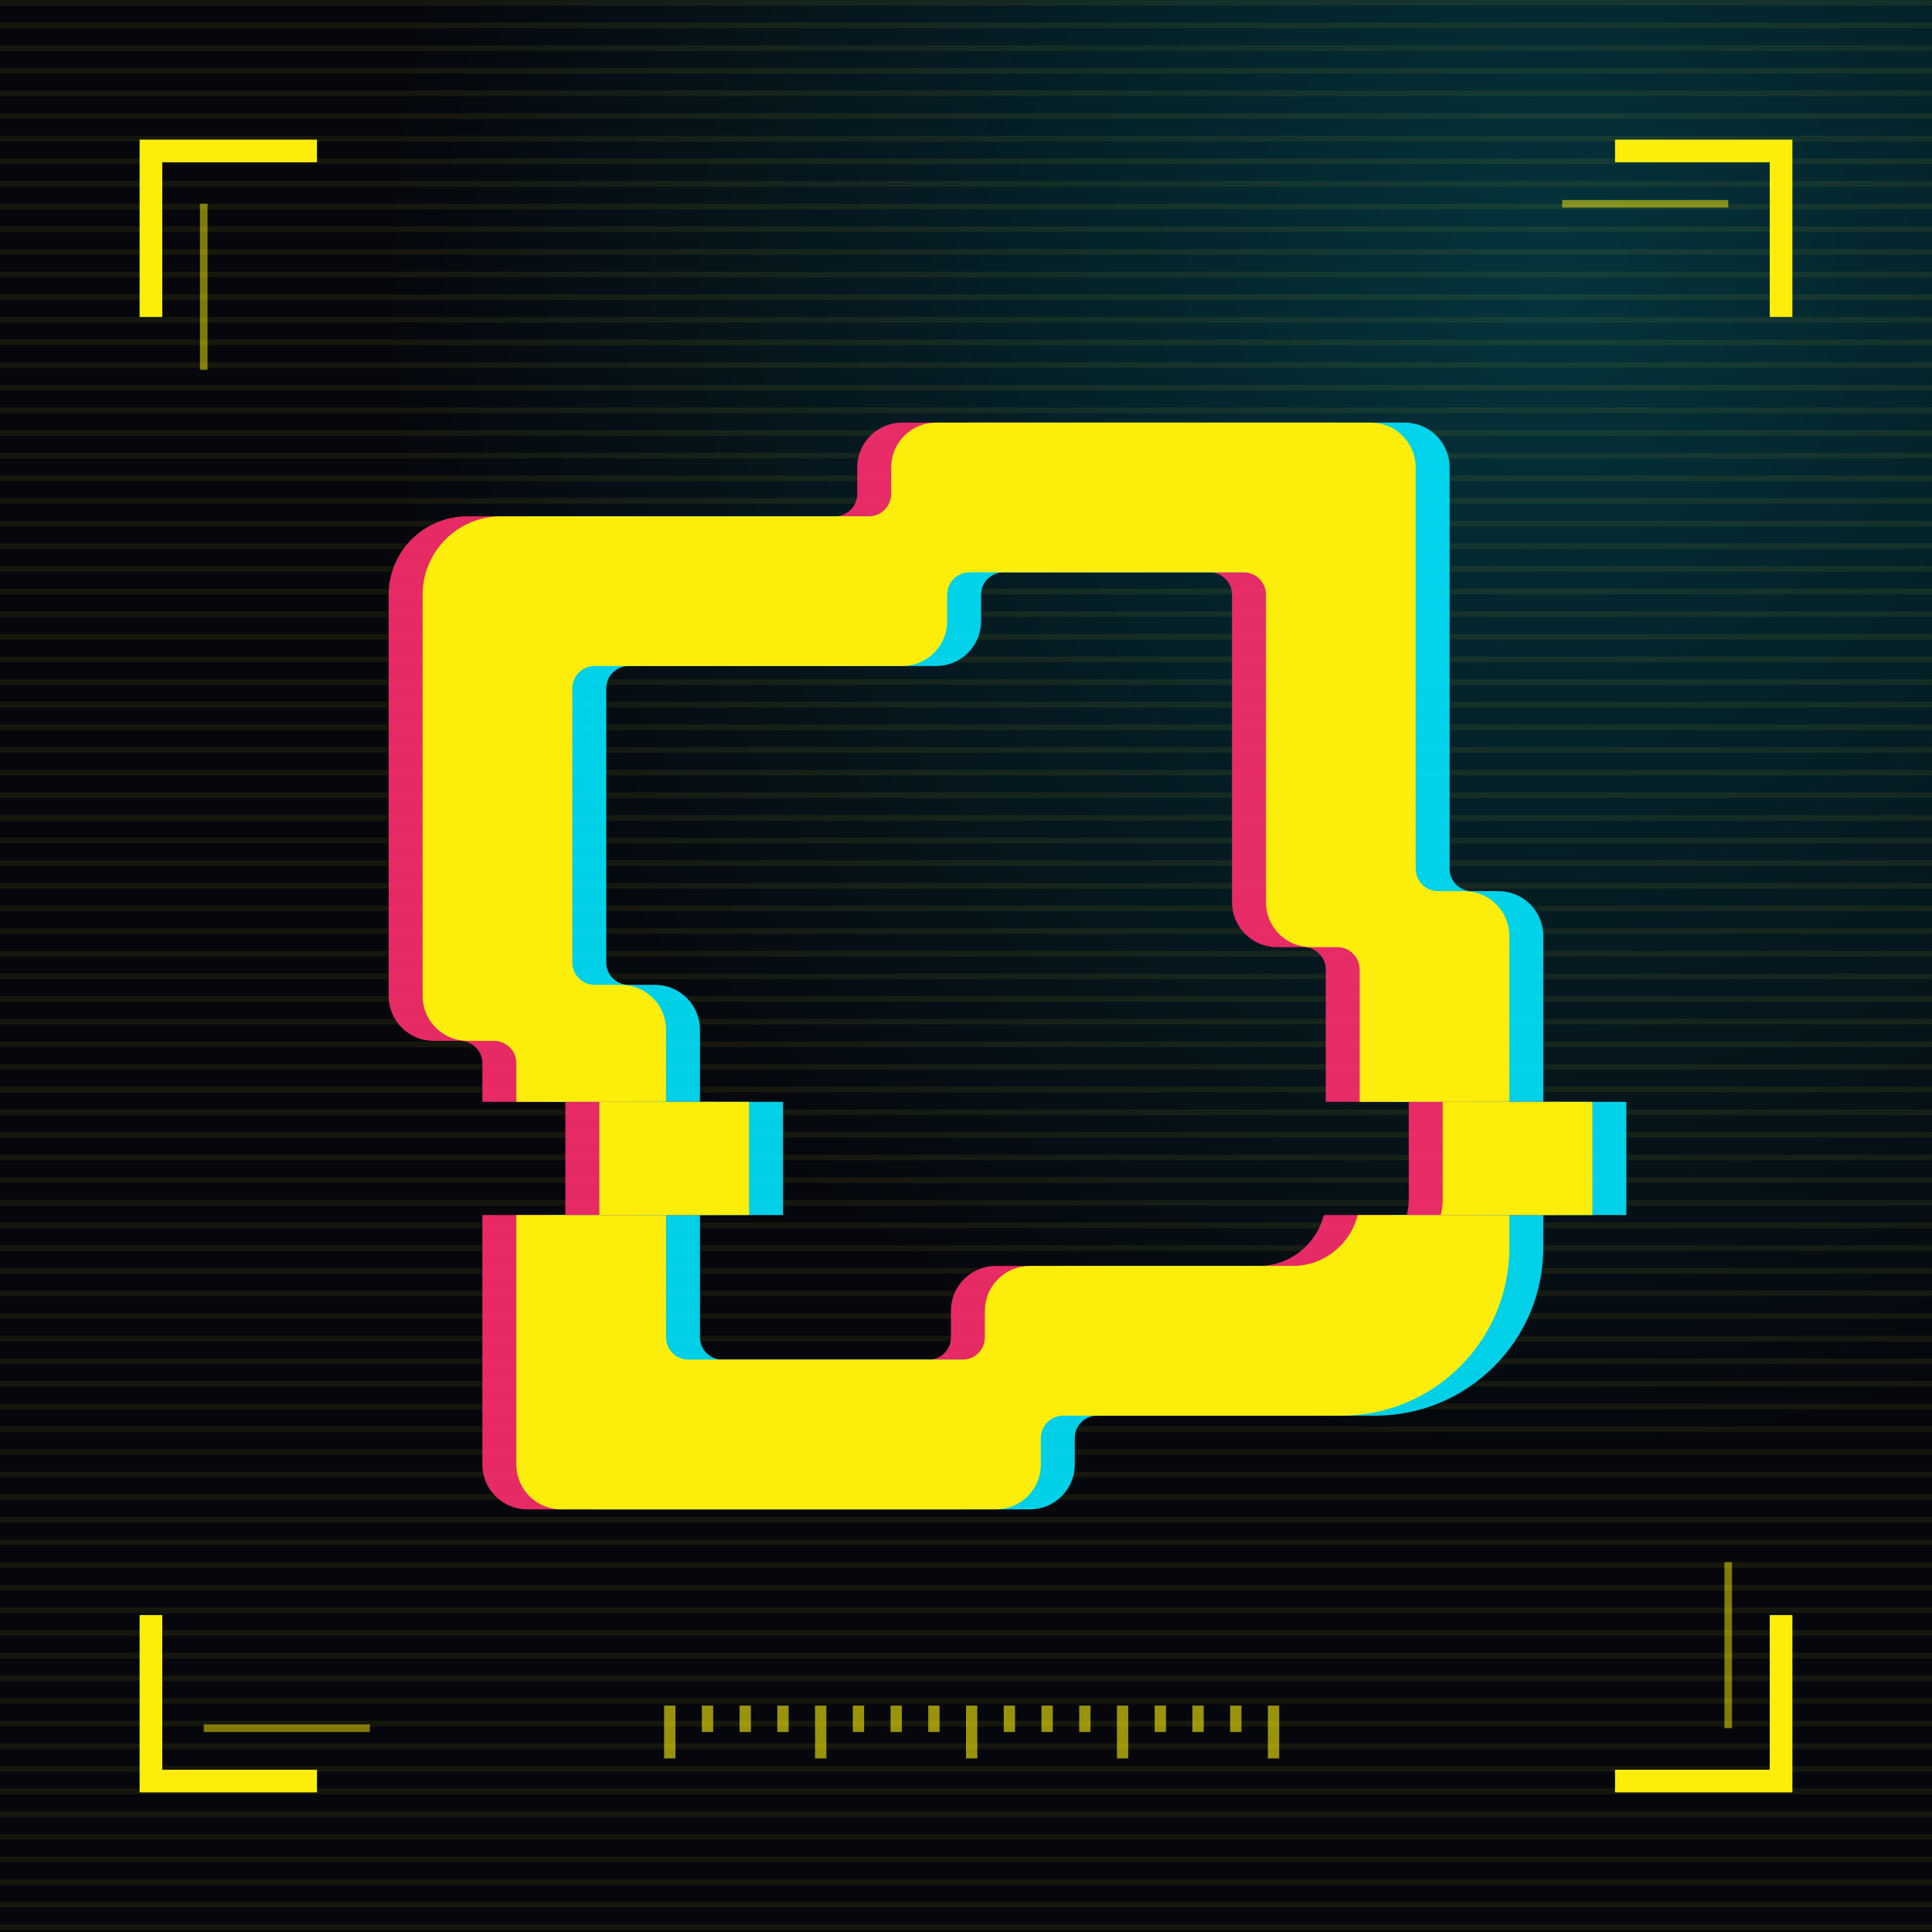
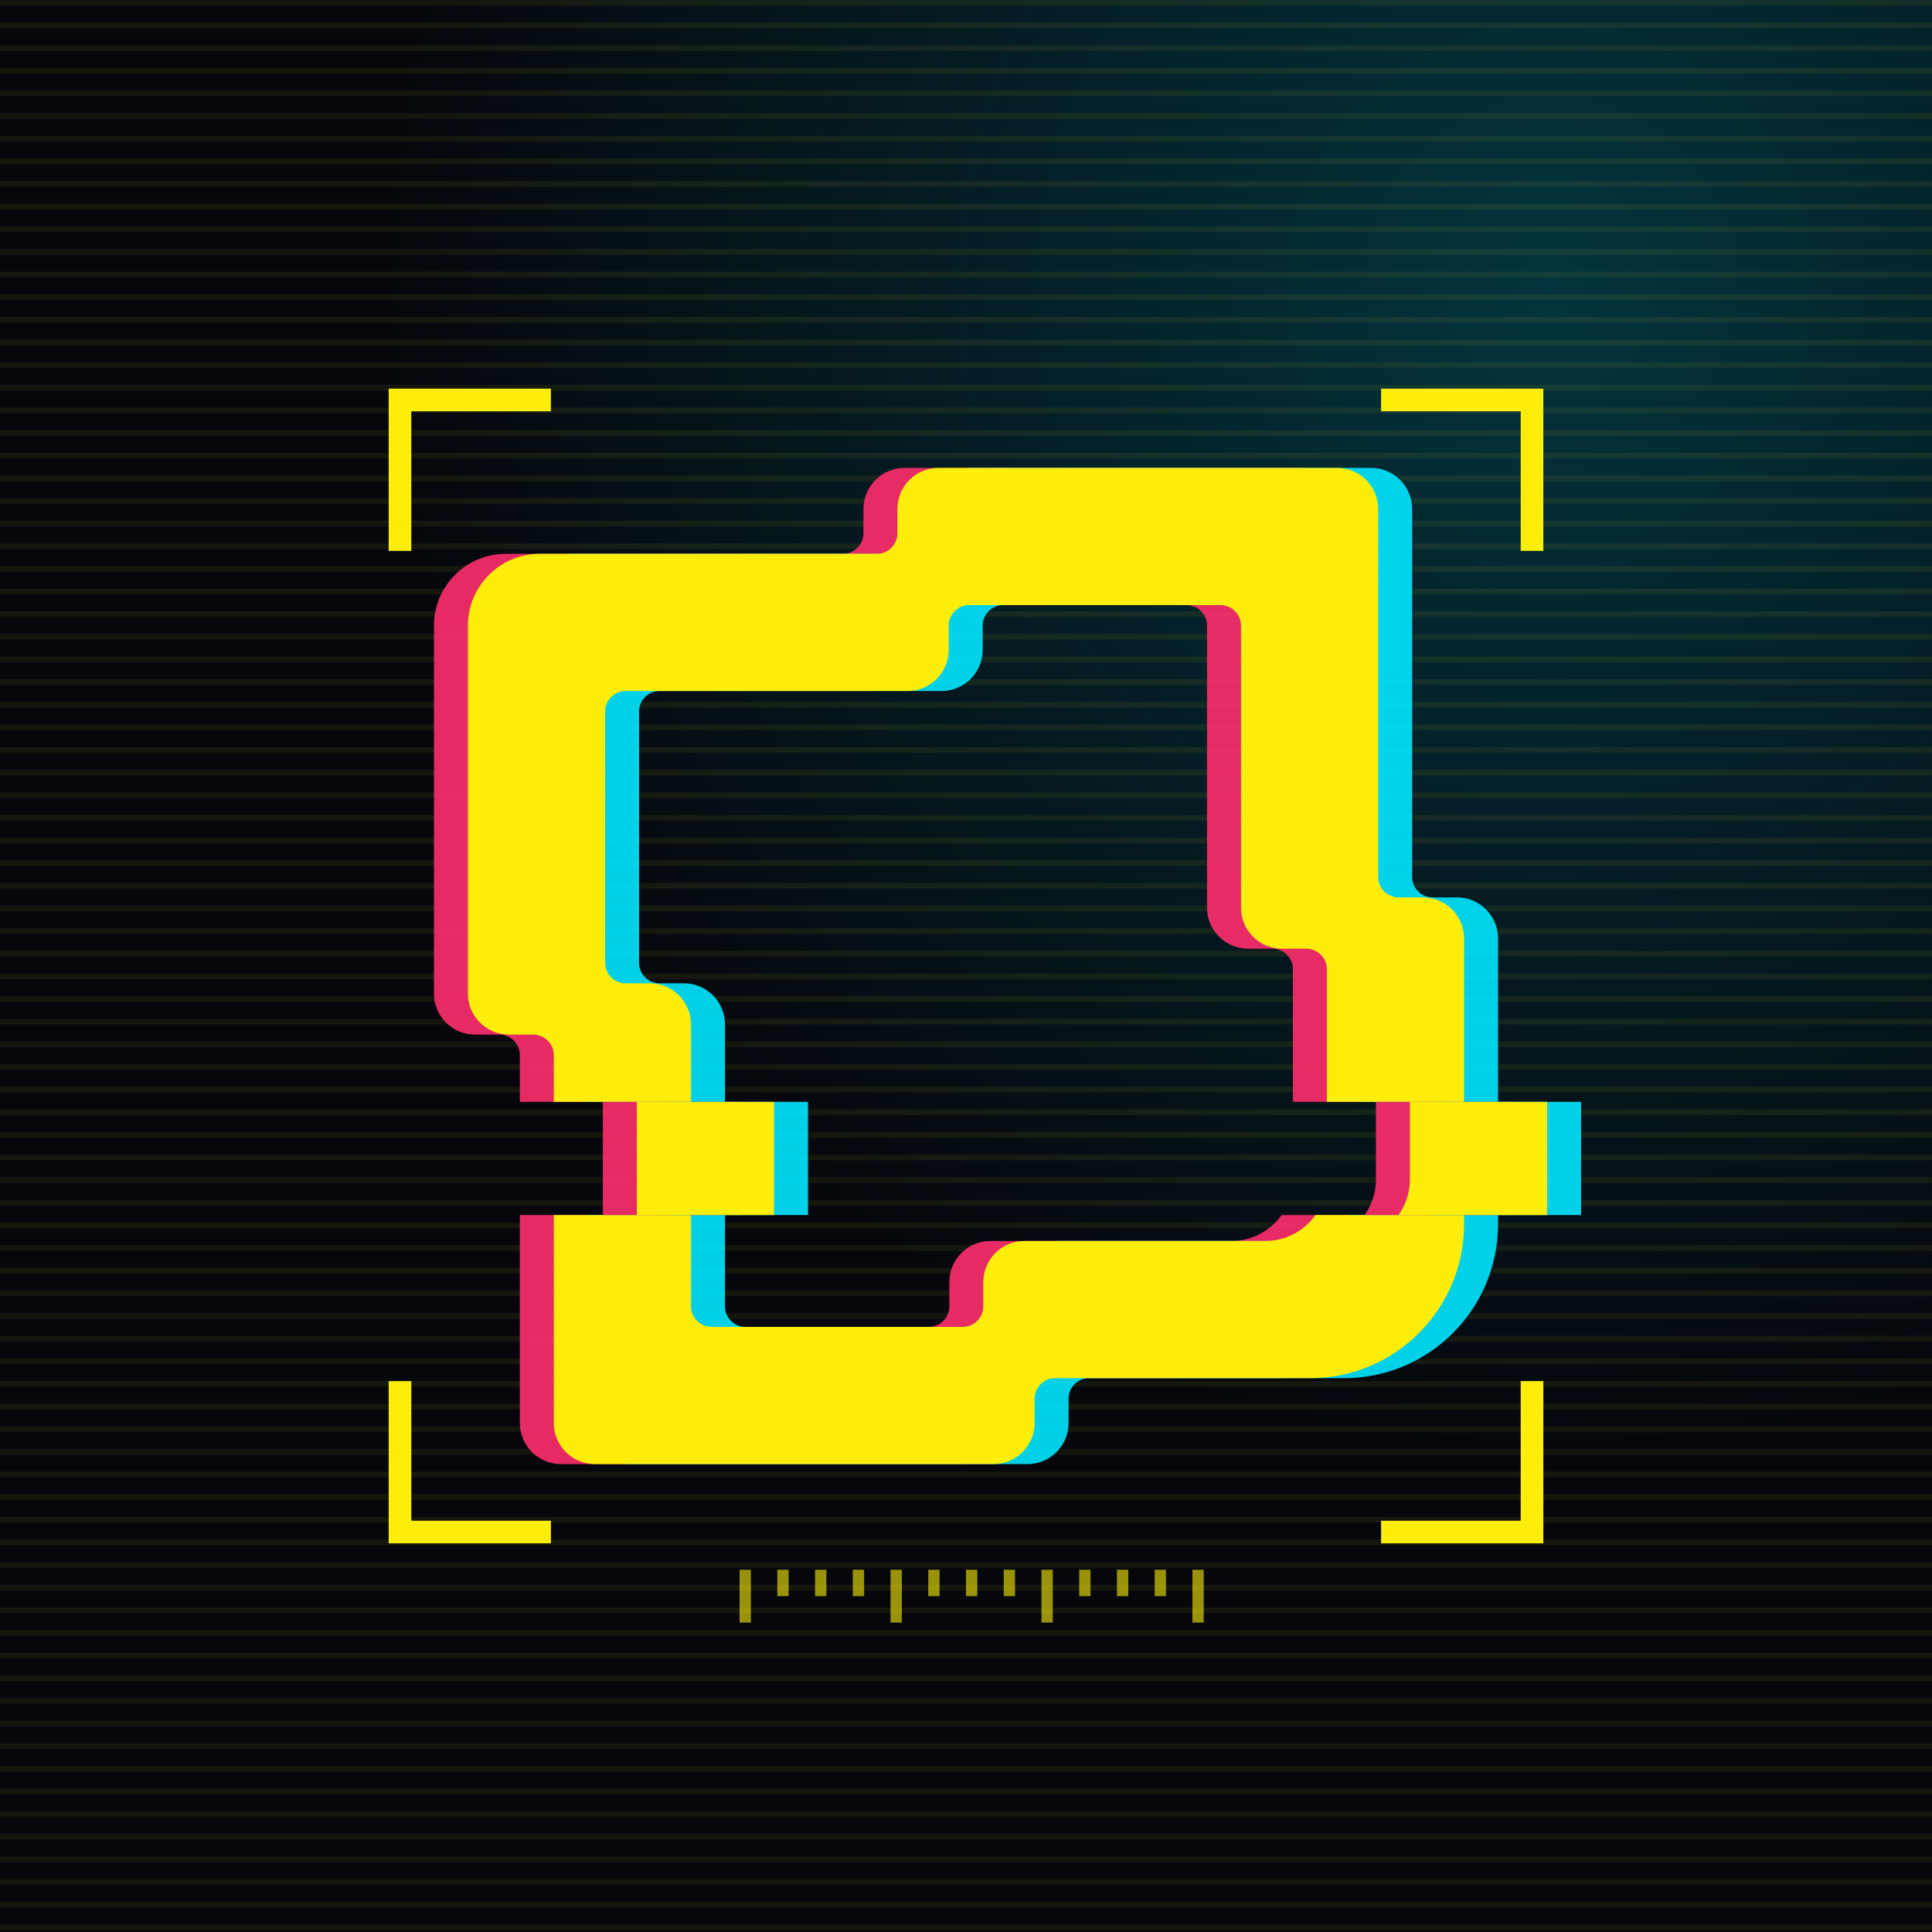
<svg xmlns="http://www.w3.org/2000/svg" viewBox="0 0 512 512" width="512" height="512">
  <defs>
-     <path id="cyber-iso" d="M224.919,110.004h-5.319c-2.476,0-4.487-2.011-4.487-4.487V25.081c0-4.947-4.027-8.973-8.973-8.973h-87.162c-4.947,0-8.973,4.027-8.973,8.973v5.319c0,2.476-2.011,4.487-4.487,4.487H31.811c-8.658,0-15.703,7.046-15.703,15.703v80.436c0,4.947,4.027,8.973,8.973,8.973h5.319c2.476,0,4.487,2.011,4.487,4.487v80.432c0,4.947,4.027,8.973,8.973,8.973h87.166c4.947,0,8.973-4.027,8.973-8.973v-5.319c0-2.476,2.011-4.487,4.487-4.487h55.755c18.556,0,33.65-15.094,33.65-33.65v-62.485c0-4.947-4.027-8.973-8.973-8.973ZM55.91,128.783h-5.319c-2.476,0-4.487-2.011-4.487-4.487v-54.927c0-2.476,2.011-4.487,4.487-4.487h61.657c4.947,0,8.973-4.027,8.973-8.973v-5.319c0-2.476,2.011-4.487,4.487-4.487h54.923c2.476,0,4.487,2.011,4.487,4.487v61.657c0,4.947,4.027,8.973,8.973,8.973h5.319c2.476,0,4.487,2.011,4.487,4.487v45.949c0,7.422-6.038,13.46-13.46,13.46h-52.679c-4.947,0-8.973,4.027-8.973,8.973v5.319c0,2.476-2.011,4.487-4.487,4.487h-54.927c-2.476,0-4.487-2.011-4.487-4.487v-61.653c0-4.947-4.027-8.973-8.973-8.973Z" transform="translate(90.699 90.699) scale(1.3224)" fill-rule="evenodd" />
+     <path id="cyber-iso" d="M224.919,110.004h-5.319c-2.476,0-4.487-2.011-4.487-4.487V25.081c0-4.947-4.027-8.973-8.973-8.973h-87.162c-4.947,0-8.973,4.027-8.973,8.973v5.319c0,2.476-2.011,4.487-4.487,4.487H31.811c-8.658,0-15.703,7.046-15.703,15.703v80.436c0,4.947,4.027,8.973,8.973,8.973h5.319c2.476,0,4.487,2.011,4.487,4.487v80.432c0,4.947,4.027,8.973,8.973,8.973h87.166c4.947,0,8.973-4.027,8.973-8.973v-5.319c0-2.476,2.011-4.487,4.487-4.487h55.755c18.556,0,33.65-15.094,33.65-33.65v-62.485c0-4.947-4.027-8.973-8.973-8.973ZM55.91,128.783h-5.319c-2.476,0-4.487-2.011-4.487-4.487v-54.927c0-2.476,2.011-4.487,4.487-4.487h61.657c4.947,0,8.973-4.027,8.973-8.973v-5.319c0-2.476,2.011-4.487,4.487-4.487h54.923c2.476,0,4.487,2.011,4.487,4.487v61.657c0,4.947,4.027,8.973,8.973,8.973h5.319c2.476,0,4.487,2.011,4.487,4.487v45.949c0,7.422-6.038,13.46-13.46,13.46h-52.679c-4.947,0-8.973,4.027-8.973,8.973v5.319c0,2.476-2.011,4.487-4.487,4.487h-54.927c-2.476,0-4.487-2.011-4.487-4.487v-61.653c0-4.947-4.027-8.973-8.973-8.973Z" transform="translate(104.474 104.474) scale(1.2122)" fill-rule="evenodd" />
    <clipPath id="cyber-f">
      <rect x="0" y="292" width="512" height="30" />
    </clipPath>
    <clipPath id="cyber-r">
      <path d="M0 0H512V292H0ZM0 322H512V512H0Z" />
    </clipPath>
    <radialGradient id="cyber-c" cx=".8" cy=".15" r=".6">
      <stop offset="0" stop-color="#00e5ff" stop-opacity=".2" />
      <stop offset="1" stop-color="#00e5ff" stop-opacity="0" />
    </radialGradient>
    <pattern id="cyber-lin" width="6" height="6" patternUnits="userSpaceOnUse">
      <rect width="6" height="1.5" fill="#fcee0a" opacity=".07" />
    </pattern>
  </defs>
  <rect width="512" height="512" fill="#05070c" />
  <rect width="512" height="512" fill="url(#cyber-c)" />
  <rect width="512" height="512" fill="url(#cyber-lin)" />
-   <g transform="translate(40 40) rotate(0)">
-     <path d="M0 44V0H44" fill="none" stroke="#fcee0a" stroke-width="6" />
-     <path d="M14 58V14" stroke="#fcee0a" stroke-width="2" opacity=".5" />
+   <g transform="translate(106 106) rotate(0)">
+     <path d="M0 40V0H40" fill="none" stroke="#fcee0a" stroke-width="6" />
  </g>
-   <g transform="translate(472 40) rotate(90)">
-     <path d="M0 44V0H44" fill="none" stroke="#fcee0a" stroke-width="6" />
-     <path d="M14 58V14" stroke="#fcee0a" stroke-width="2" opacity=".5" />
+   <g transform="translate(406 106) rotate(90)">
+     <path d="M0 40V0H40" fill="none" stroke="#fcee0a" stroke-width="6" />
  </g>
-   <g transform="translate(472 472) rotate(180)">
-     <path d="M0 44V0H44" fill="none" stroke="#fcee0a" stroke-width="6" />
-     <path d="M14 58V14" stroke="#fcee0a" stroke-width="2" opacity=".5" />
+   <g transform="translate(406 406) rotate(180)">
+     <path d="M0 40V0H40" fill="none" stroke="#fcee0a" stroke-width="6" />
  </g>
-   <g transform="translate(40 472) rotate(270)">
-     <path d="M0 44V0H44" fill="none" stroke="#fcee0a" stroke-width="6" />
-     <path d="M14 58V14" stroke="#fcee0a" stroke-width="2" opacity=".5" />
+   <g transform="translate(106 406) rotate(270)">
+     <path d="M0 40V0H40" fill="none" stroke="#fcee0a" stroke-width="6" />
  </g>
-   <rect x="176" y="452" width="3" height="14" fill="#fcee0a" opacity=".6" />
-   <rect x="186" y="452" width="3" height="7" fill="#fcee0a" opacity=".6" />
-   <rect x="196" y="452" width="3" height="7" fill="#fcee0a" opacity=".6" />
-   <rect x="206" y="452" width="3" height="7" fill="#fcee0a" opacity=".6" />
-   <rect x="216" y="452" width="3" height="14" fill="#fcee0a" opacity=".6" />
-   <rect x="226" y="452" width="3" height="7" fill="#fcee0a" opacity=".6" />
-   <rect x="236" y="452" width="3" height="7" fill="#fcee0a" opacity=".6" />
-   <rect x="246" y="452" width="3" height="7" fill="#fcee0a" opacity=".6" />
-   <rect x="256" y="452" width="3" height="14" fill="#fcee0a" opacity=".6" />
-   <rect x="266" y="452" width="3" height="7" fill="#fcee0a" opacity=".6" />
-   <rect x="276" y="452" width="3" height="7" fill="#fcee0a" opacity=".6" />
-   <rect x="286" y="452" width="3" height="7" fill="#fcee0a" opacity=".6" />
-   <rect x="296" y="452" width="3" height="14" fill="#fcee0a" opacity=".6" />
-   <rect x="306" y="452" width="3" height="7" fill="#fcee0a" opacity=".6" />
-   <rect x="316" y="452" width="3" height="7" fill="#fcee0a" opacity=".6" />
-   <rect x="326" y="452" width="3" height="7" fill="#fcee0a" opacity=".6" />
-   <rect x="336" y="452" width="3" height="14" fill="#fcee0a" opacity=".6" />
+   <rect x="196" y="416" width="3" height="14" fill="#fcee0a" opacity=".6" />
+   <rect x="206" y="416" width="3" height="7" fill="#fcee0a" opacity=".6" />
+   <rect x="216" y="416" width="3" height="7" fill="#fcee0a" opacity=".6" />
+   <rect x="226" y="416" width="3" height="7" fill="#fcee0a" opacity=".6" />
+   <rect x="236" y="416" width="3" height="14" fill="#fcee0a" opacity=".6" />
+   <rect x="246" y="416" width="3" height="7" fill="#fcee0a" opacity=".6" />
+   <rect x="256" y="416" width="3" height="7" fill="#fcee0a" opacity=".6" />
+   <rect x="266" y="416" width="3" height="7" fill="#fcee0a" opacity=".6" />
+   <rect x="276" y="416" width="3" height="14" fill="#fcee0a" opacity=".6" />
+   <rect x="286" y="416" width="3" height="7" fill="#fcee0a" opacity=".6" />
+   <rect x="296" y="416" width="3" height="7" fill="#fcee0a" opacity=".6" />
+   <rect x="306" y="416" width="3" height="7" fill="#fcee0a" opacity=".6" />
+   <rect x="316" y="416" width="3" height="14" fill="#fcee0a" opacity=".6" />
  <g clip-path="url(#cyber-r)">
    <use href="#cyber-iso" fill="#ff2e6e" transform="translate(-9 0)" opacity=".9" />
    <use href="#cyber-iso" fill="#00e5ff" transform="translate(9 0)" opacity=".9" />
    <use href="#cyber-iso" fill="#fcee0a" />
  </g>
  <g clip-path="url(#cyber-f)">
    <g transform="translate(22 0)">
      <use href="#cyber-iso" fill="#ff2e6e" transform="translate(-9 0)" opacity=".9" />
      <use href="#cyber-iso" fill="#00e5ff" transform="translate(9 0)" opacity=".9" />
      <use href="#cyber-iso" fill="#fcee0a" />
    </g>
  </g>
</svg>
